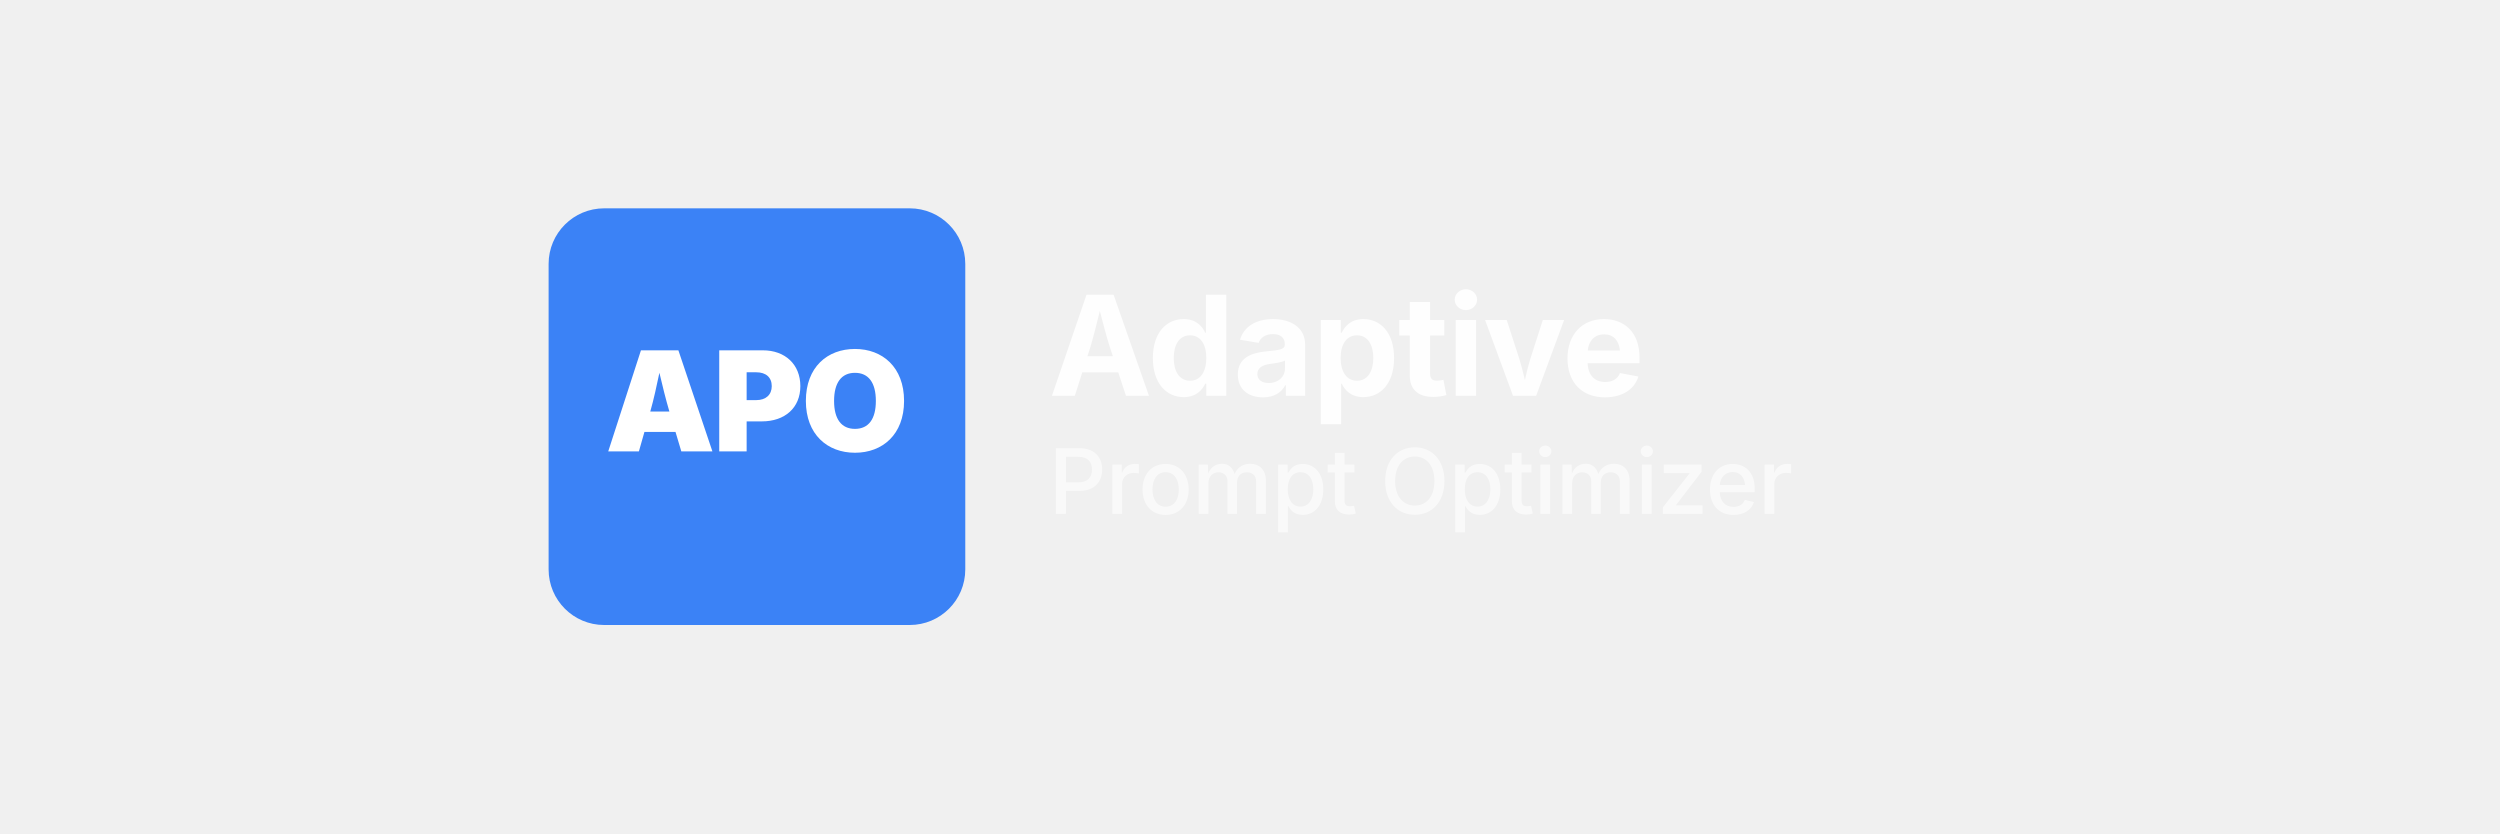
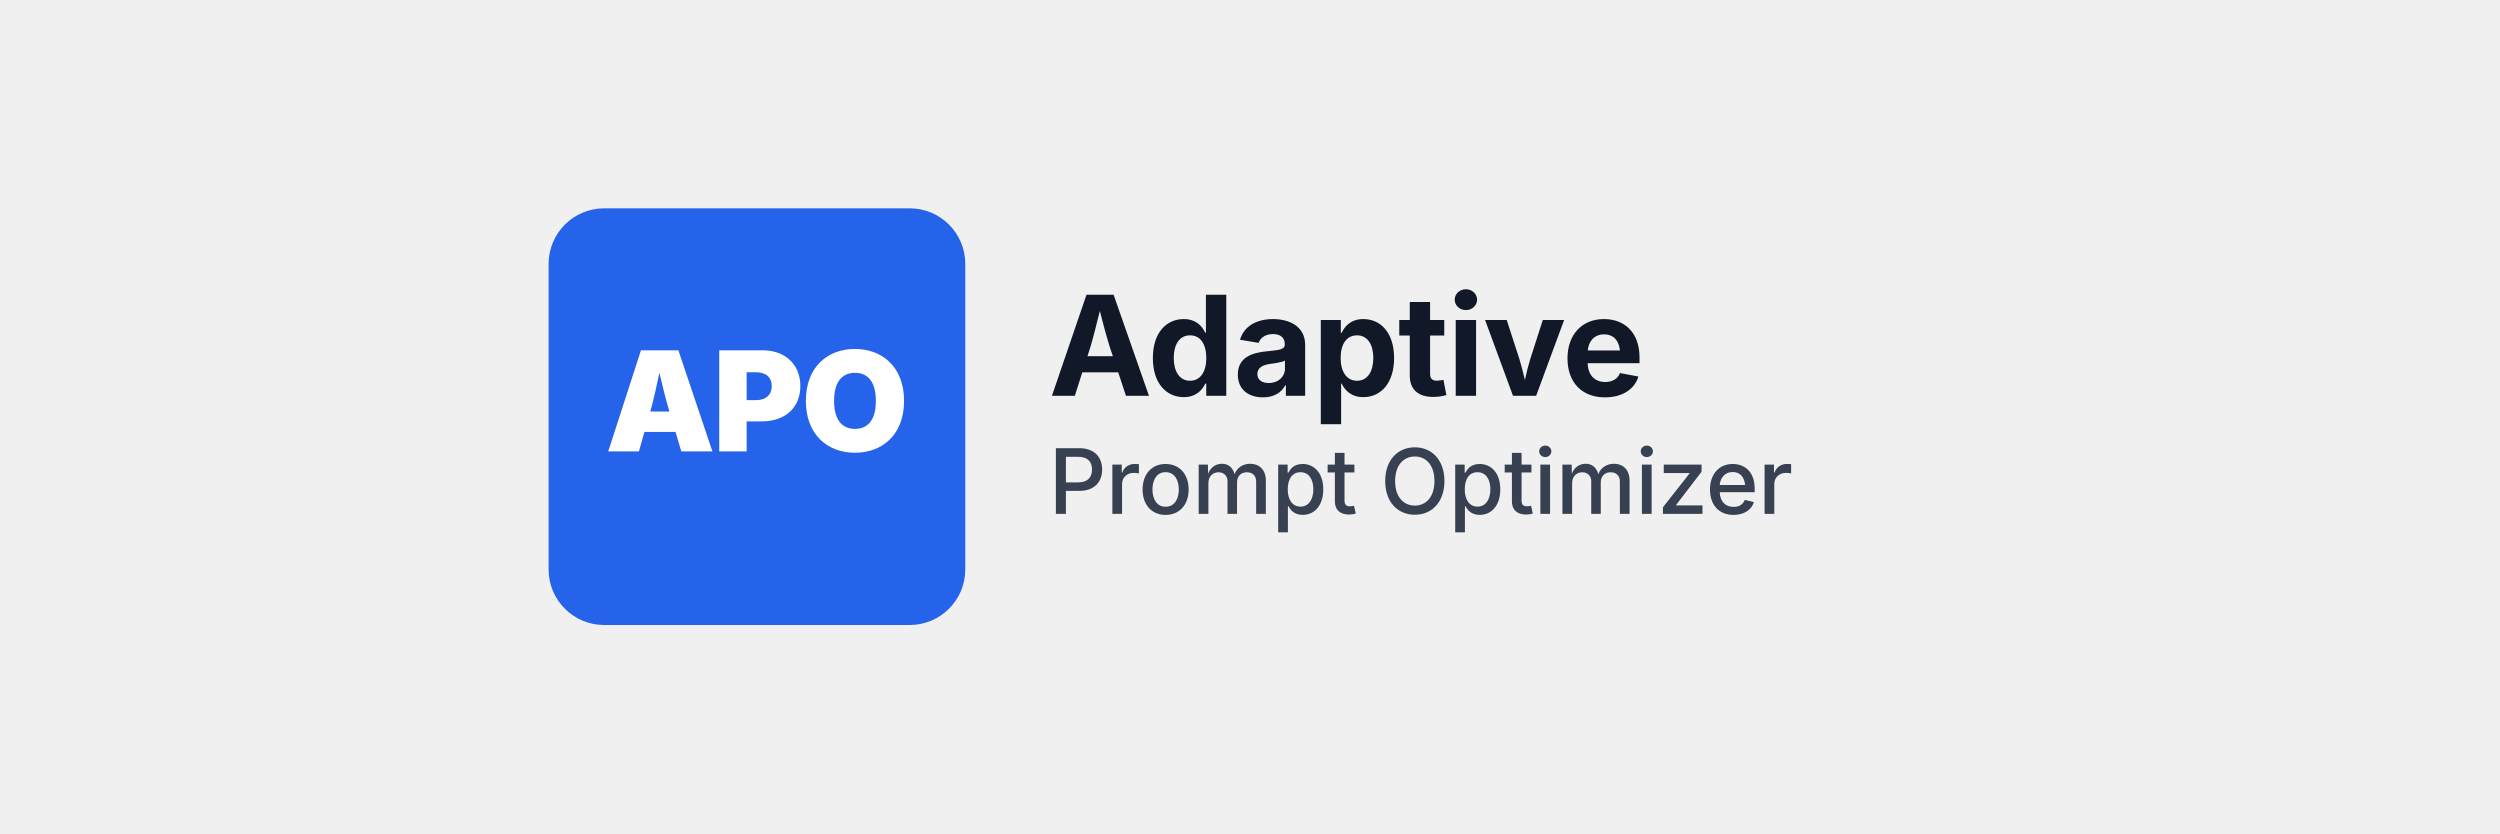
<svg xmlns="http://www.w3.org/2000/svg" width="720" height="240" viewBox="0 0 720 240">
  <rect width="720" height="240" fill="none" />
  <g transform="translate(360,120)" text-rendering="geometricPrecision">
-     <rect x="-202" y="-60" width="120" height="120" rx="16" fill="#3B82F6" />
+     <rect x="-202" y="-60" width="120" height="120" rx="16" fill="#2563EB" />
    <text x="-142" y="0" dy=".25em" text-anchor="middle" alignment-baseline="middle" font-family="Inter, system-ui, -apple-system, 'Segoe UI', Roboto, Helvetica, Arial, sans-serif" font-weight="900" font-size="40" letter-spacing="-0.8" fill="#FFFFFF">APO</text>
    <g transform="translate(-58,2)">
-       <rect x="0" y="-44" width="260" height="92" fill="none" />
-       <text x="0" y="-8" font-family="Inter, system-ui, -apple-system, 'Segoe UI', Roboto, Helvetica, Arial, sans-serif" font-weight="700" font-size="40" letter-spacing="-0.5" fill="#FFFFFF" fill-opacity="0.92">Adaptive</text>
-       <text x="0" y="26" font-family="Inter, system-ui, -apple-system, 'Segoe UI', Roboto, Helvetica, Arial, sans-serif" font-weight="500" font-size="26" letter-spacing="-0.2" fill="#FFFFFF" fill-opacity="0.62">Prompt Optimizer</text>
+       <text x="0" y="-8" font-family="Inter, system-ui, -apple-system, 'Segoe UI', Roboto, Helvetica, Arial, sans-serif" font-weight="700" font-size="40" letter-spacing="-0.5" fill="#111827" lengthAdjust="spacing" textLength="260">Adaptive</text>
+       <text x="0" y="26" font-family="Inter, system-ui, -apple-system, 'Segoe UI', Roboto, Helvetica, Arial, sans-serif" font-weight="500" font-size="26" letter-spacing="-0.2" fill="#374151" lengthAdjust="spacing" textLength="260">Prompt Optimizer</text>
    </g>
  </g>
</svg>
